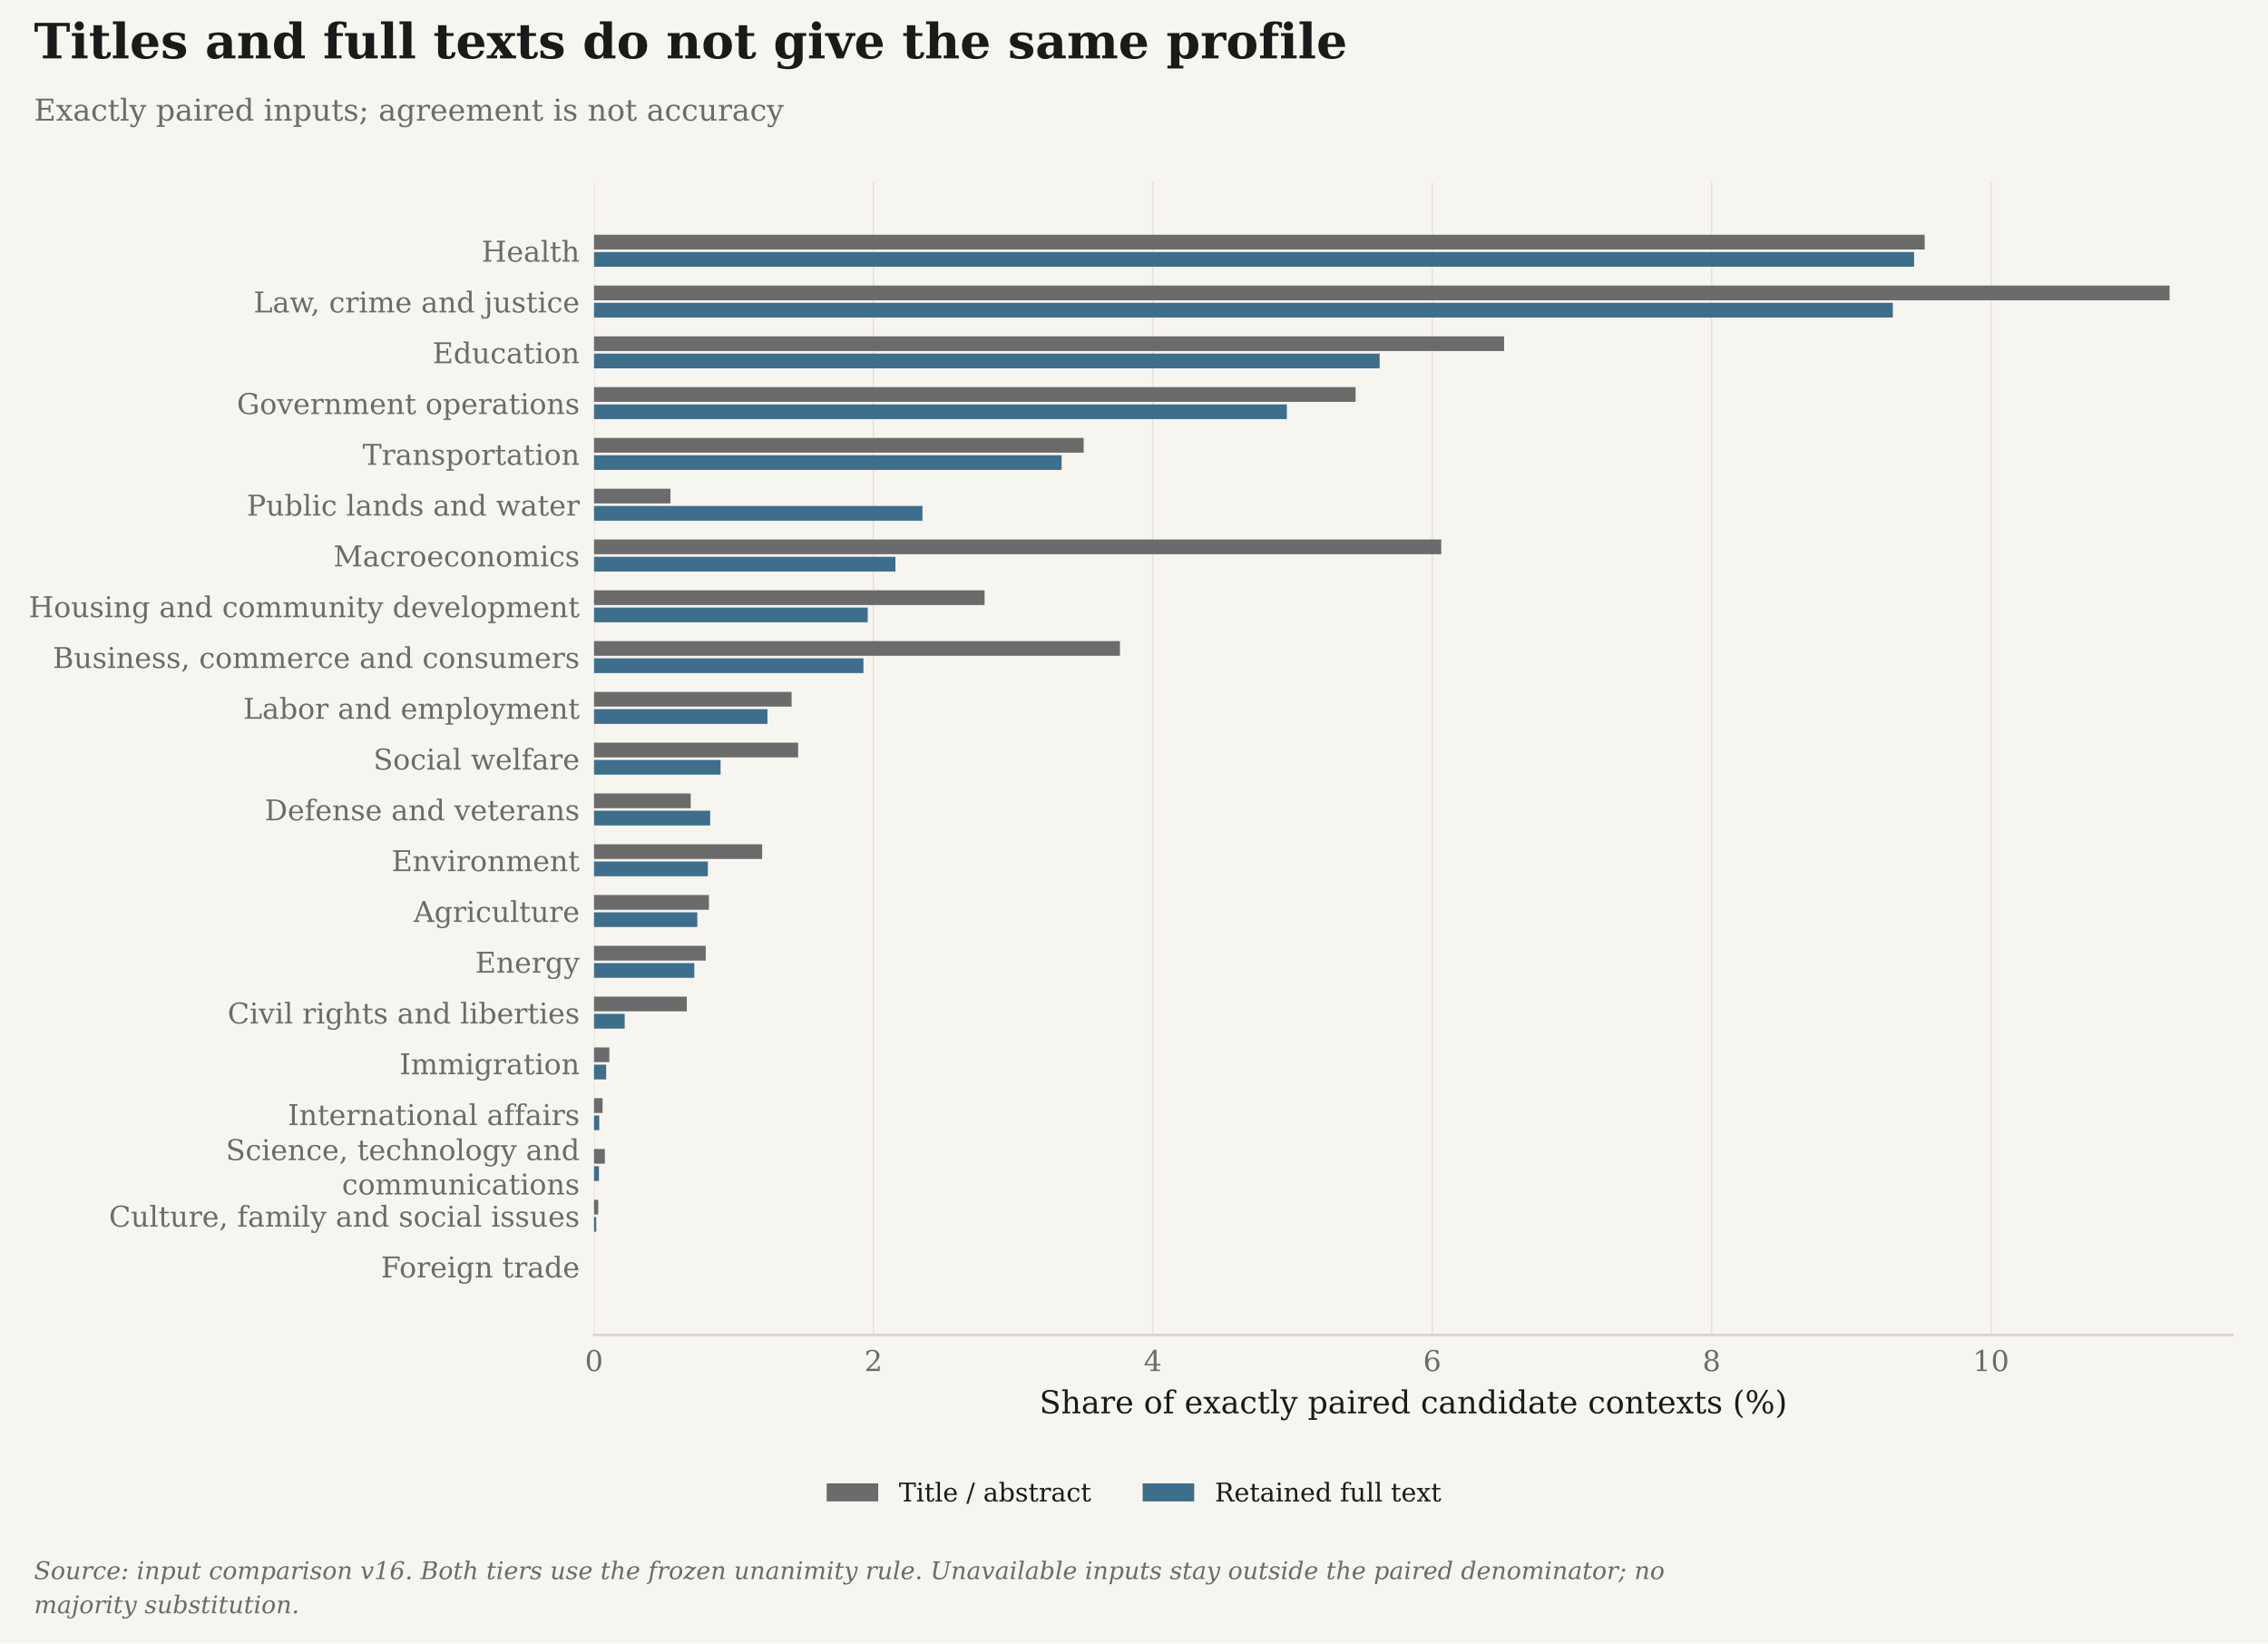
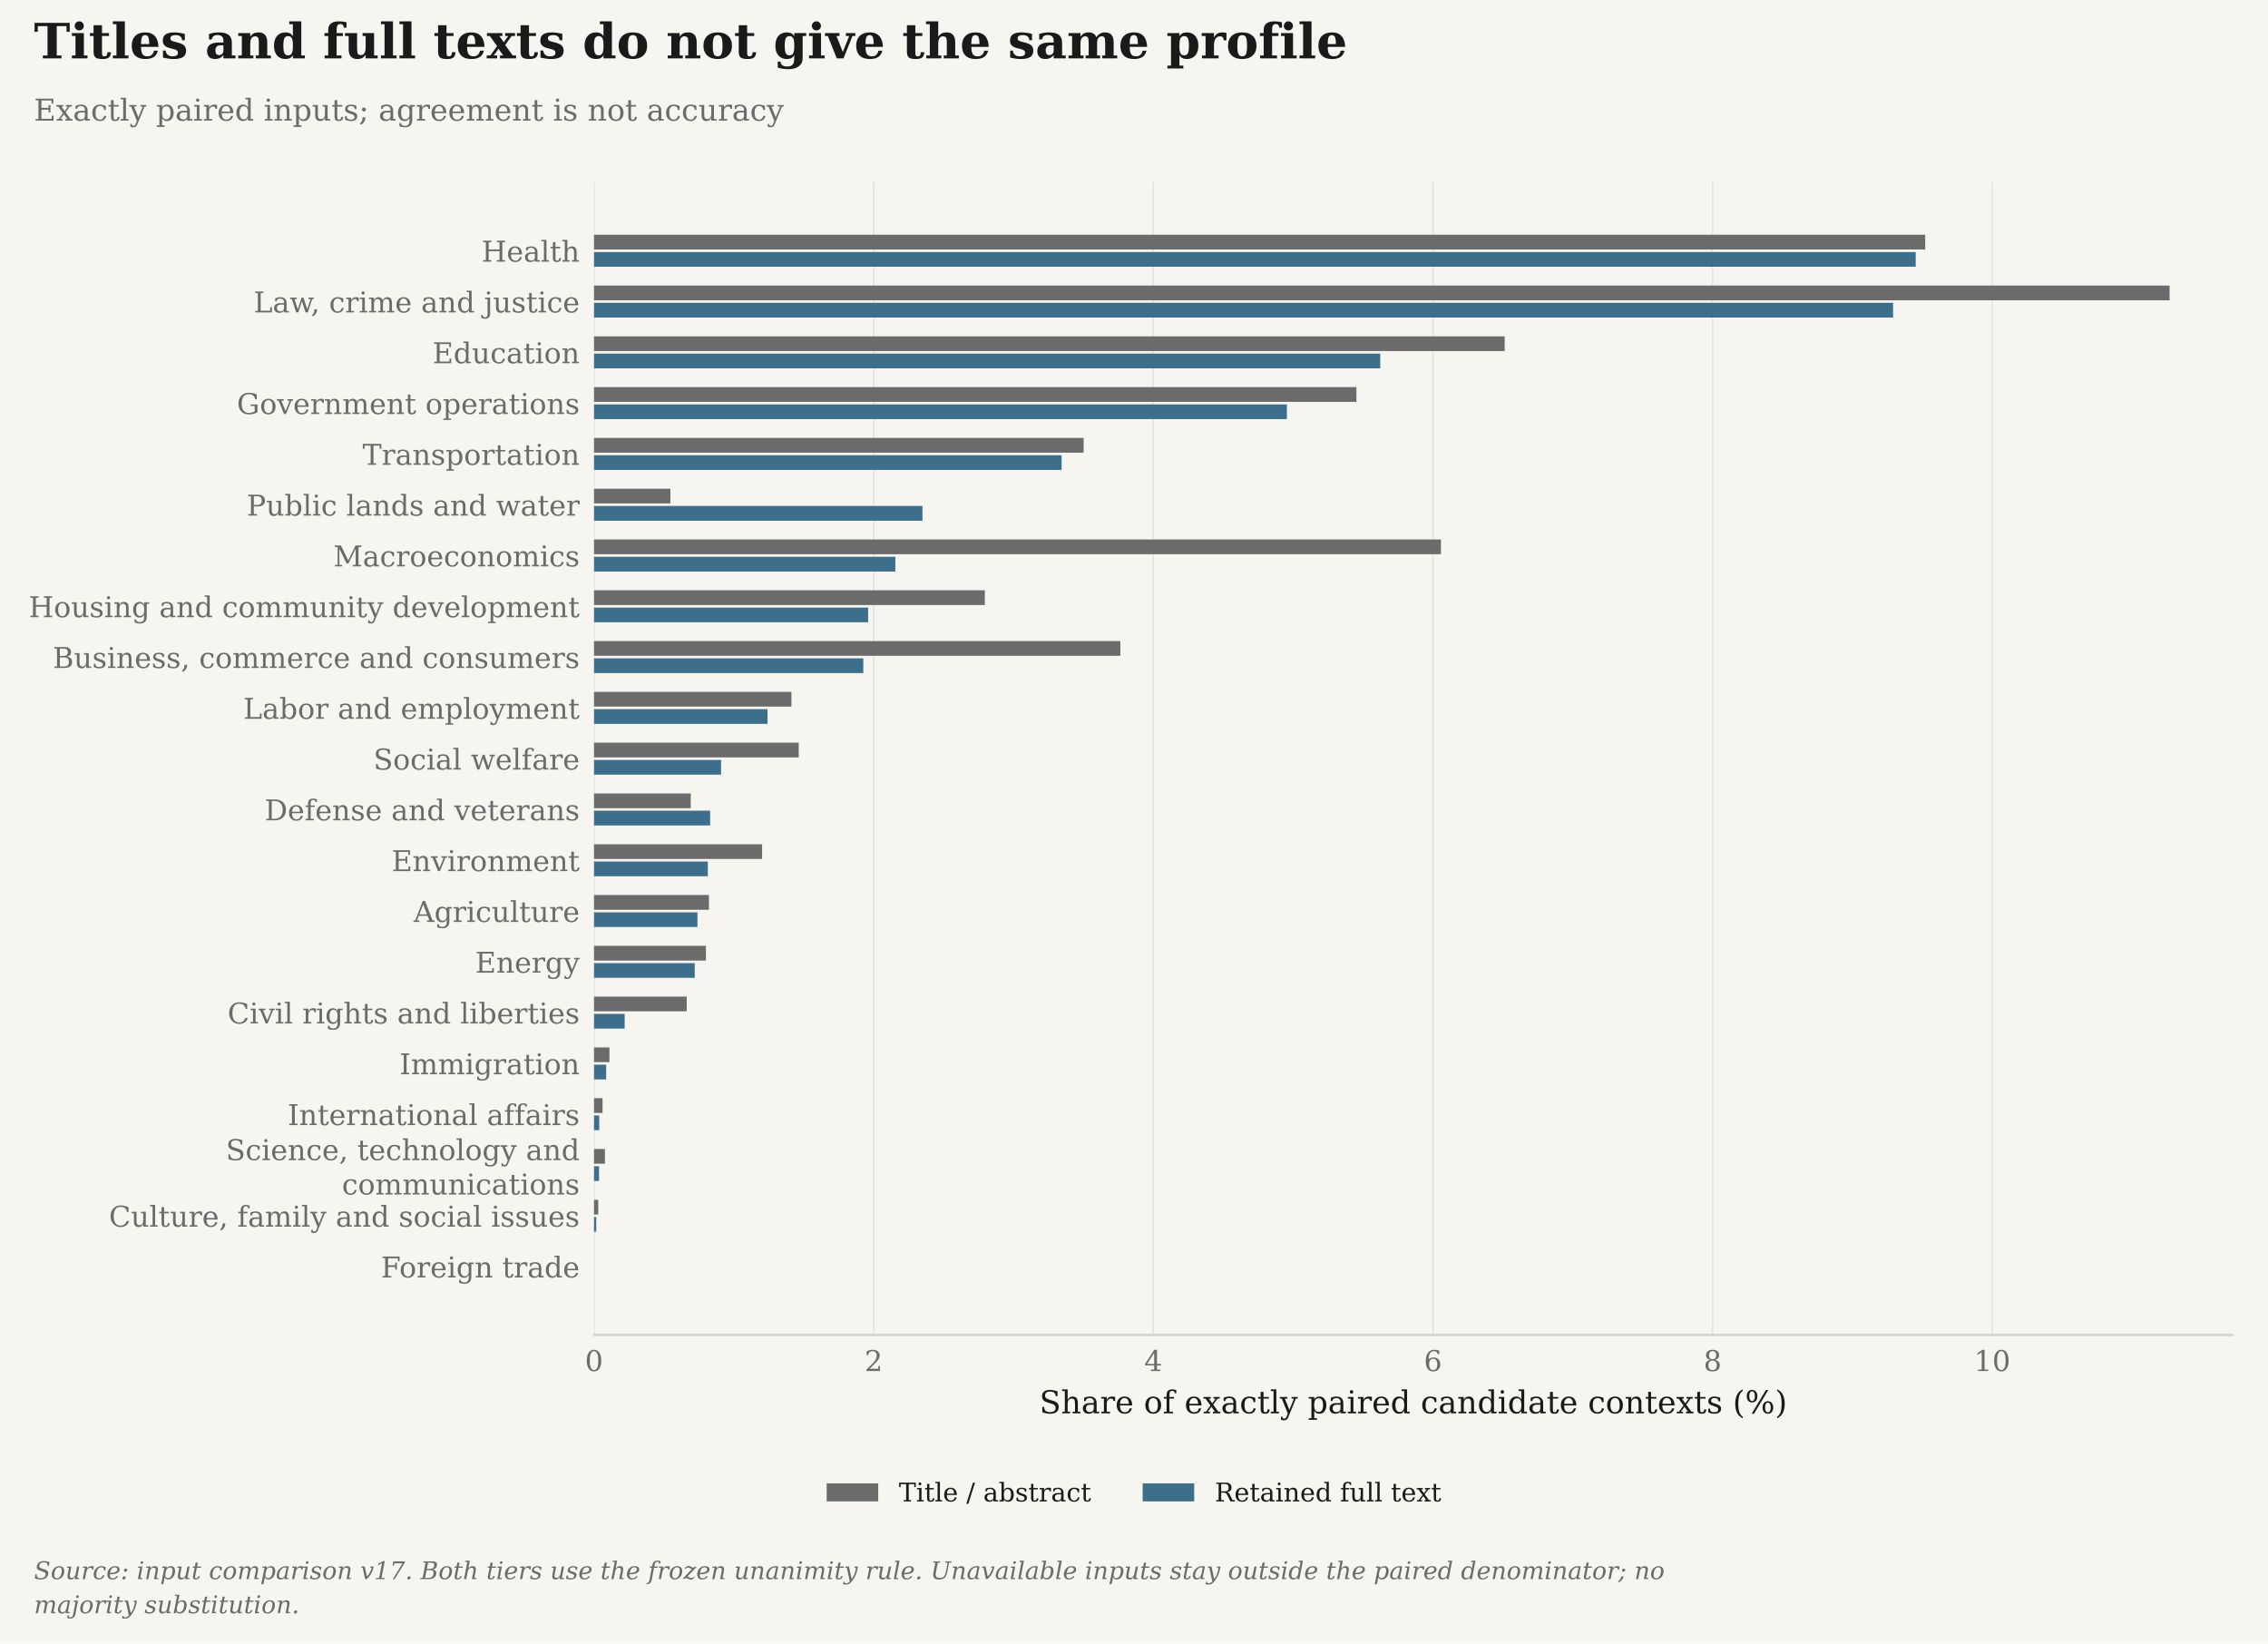
<svg xmlns="http://www.w3.org/2000/svg" width="792pt" height="573.84pt" viewBox="0 0 792 573.84" version="1.1">
  <defs>
    <style type="text/css">*{stroke-linejoin: round; stroke-linecap: butt}</style>
  </defs>
  <g id="figure_1">
    <g id="patch_1">
      <path d="M 0 573.84  L 792 573.84  L 792 0  L 0 0  z " style="fill: #f7f5f0" />
    </g>
    <g id="axes_1">
      <g id="patch_2">
        <path d="M 207.44 466.129  L 779.64 466.129  L 779.64 63.68  L 207.44 63.68  z " style="fill: #f7f5f0" />
      </g>
      <g id="matplotlib.axis_1">
        <g id="xtick_1">
          <g id="line2d_1">
            <path d="M 207.44 466.129  L 207.44 63.68  " clip-path="url(#p8d690644a4)" style="fill: none; stroke: #d6d3cc; stroke-opacity: 0.6; stroke-width: 0.5; stroke-linecap: square" />
          </g>
          <g id="line2d_2" />
          <g id="text_1">
            <text style="font-size: 10px; font-family: 'DejaVu Serif', 'Bitstream Vera Serif', 'Computer Modern Roman', 'New Century Schoolbook', 'Century Schoolbook L', 'Utopia', 'ITC Bookman', 'Bookman', 'Nimbus Roman No9 L', 'Times New Roman', 'Times', 'Palatino', 'Charter', serif; text-anchor: middle; fill: #6b6b6b" x="207.44" y="478.727" transform="rotate(-0 207.44 478.7269)">0</text>
          </g>
        </g>
        <g id="xtick_2">
          <g id="line2d_3">
-             <path d="M 305.005 466.129  L 305.005 63.68  " clip-path="url(#p8d690644a4)" style="fill: none; stroke: #d6d3cc; stroke-opacity: 0.6; stroke-width: 0.5; stroke-linecap: square" />
+             <path d="M 305.092 466.129  L 305.092 63.68  " clip-path="url(#p8d690644a4)" style="fill: none; stroke: #d6d3cc; stroke-opacity: 0.6; stroke-width: 0.5; stroke-linecap: square" />
          </g>
          <g id="line2d_4" />
          <g id="text_2">
-             <text style="font-size: 10px; font-family: 'DejaVu Serif', 'Bitstream Vera Serif', 'Computer Modern Roman', 'New Century Schoolbook', 'Century Schoolbook L', 'Utopia', 'ITC Bookman', 'Bookman', 'Nimbus Roman No9 L', 'Times New Roman', 'Times', 'Palatino', 'Charter', serif; text-anchor: middle; fill: #6b6b6b" x="305.005" y="478.727" transform="rotate(-0 305.0051 478.7269)">2</text>
+             <text style="font-size: 10px; font-family: 'DejaVu Serif', 'Bitstream Vera Serif', 'Computer Modern Roman', 'New Century Schoolbook', 'Century Schoolbook L', 'Utopia', 'ITC Bookman', 'Bookman', 'Nimbus Roman No9 L', 'Times New Roman', 'Times', 'Palatino', 'Charter', serif; text-anchor: middle; fill: #6b6b6b" x="305.092" y="478.727" transform="rotate(-0 305.0924 478.7269)">2</text>
          </g>
        </g>
        <g id="xtick_3">
          <g id="line2d_5">
-             <path d="M 402.57 466.129  L 402.57 63.68  " clip-path="url(#p8d690644a4)" style="fill: none; stroke: #d6d3cc; stroke-opacity: 0.6; stroke-width: 0.5; stroke-linecap: square" />
+             <path d="M 402.745 466.129  L 402.745 63.68  " clip-path="url(#p8d690644a4)" style="fill: none; stroke: #d6d3cc; stroke-opacity: 0.6; stroke-width: 0.5; stroke-linecap: square" />
          </g>
          <g id="line2d_6" />
          <g id="text_3">
-             <text style="font-size: 10px; font-family: 'DejaVu Serif', 'Bitstream Vera Serif', 'Computer Modern Roman', 'New Century Schoolbook', 'Century Schoolbook L', 'Utopia', 'ITC Bookman', 'Bookman', 'Nimbus Roman No9 L', 'Times New Roman', 'Times', 'Palatino', 'Charter', serif; text-anchor: middle; fill: #6b6b6b" x="402.57" y="478.727" transform="rotate(-0 402.5702 478.7269)">4</text>
+             <text style="font-size: 10px; font-family: 'DejaVu Serif', 'Bitstream Vera Serif', 'Computer Modern Roman', 'New Century Schoolbook', 'Century Schoolbook L', 'Utopia', 'ITC Bookman', 'Bookman', 'Nimbus Roman No9 L', 'Times New Roman', 'Times', 'Palatino', 'Charter', serif; text-anchor: middle; fill: #6b6b6b" x="402.745" y="478.727" transform="rotate(-0 402.7448 478.7269)">4</text>
          </g>
        </g>
        <g id="xtick_4">
          <g id="line2d_7">
-             <path d="M 500.135 466.129  L 500.135 63.68  " clip-path="url(#p8d690644a4)" style="fill: none; stroke: #d6d3cc; stroke-opacity: 0.6; stroke-width: 0.5; stroke-linecap: square" />
+             <path d="M 500.397 466.129  L 500.397 63.68  " clip-path="url(#p8d690644a4)" style="fill: none; stroke: #d6d3cc; stroke-opacity: 0.6; stroke-width: 0.5; stroke-linecap: square" />
          </g>
          <g id="line2d_8" />
          <g id="text_4">
-             <text style="font-size: 10px; font-family: 'DejaVu Serif', 'Bitstream Vera Serif', 'Computer Modern Roman', 'New Century Schoolbook', 'Century Schoolbook L', 'Utopia', 'ITC Bookman', 'Bookman', 'Nimbus Roman No9 L', 'Times New Roman', 'Times', 'Palatino', 'Charter', serif; text-anchor: middle; fill: #6b6b6b" x="500.135" y="478.727" transform="rotate(-0 500.1353 478.7269)">6</text>
+             <text style="font-size: 10px; font-family: 'DejaVu Serif', 'Bitstream Vera Serif', 'Computer Modern Roman', 'New Century Schoolbook', 'Century Schoolbook L', 'Utopia', 'ITC Bookman', 'Bookman', 'Nimbus Roman No9 L', 'Times New Roman', 'Times', 'Palatino', 'Charter', serif; text-anchor: middle; fill: #6b6b6b" x="500.397" y="478.727" transform="rotate(-0 500.3972 478.7269)">6</text>
          </g>
        </g>
        <g id="xtick_5">
          <g id="line2d_9">
-             <path d="M 597.7 466.129  L 597.7 63.68  " clip-path="url(#p8d690644a4)" style="fill: none; stroke: #d6d3cc; stroke-opacity: 0.6; stroke-width: 0.5; stroke-linecap: square" />
+             <path d="M 598.05 466.129  L 598.05 63.68  " clip-path="url(#p8d690644a4)" style="fill: none; stroke: #d6d3cc; stroke-opacity: 0.6; stroke-width: 0.5; stroke-linecap: square" />
          </g>
          <g id="line2d_10" />
          <g id="text_5">
-             <text style="font-size: 10px; font-family: 'DejaVu Serif', 'Bitstream Vera Serif', 'Computer Modern Roman', 'New Century Schoolbook', 'Century Schoolbook L', 'Utopia', 'ITC Bookman', 'Bookman', 'Nimbus Roman No9 L', 'Times New Roman', 'Times', 'Palatino', 'Charter', serif; text-anchor: middle; fill: #6b6b6b" x="597.7" y="478.727" transform="rotate(-0 597.7004 478.7269)">8</text>
+             <text style="font-size: 10px; font-family: 'DejaVu Serif', 'Bitstream Vera Serif', 'Computer Modern Roman', 'New Century Schoolbook', 'Century Schoolbook L', 'Utopia', 'ITC Bookman', 'Bookman', 'Nimbus Roman No9 L', 'Times New Roman', 'Times', 'Palatino', 'Charter', serif; text-anchor: middle; fill: #6b6b6b" x="598.05" y="478.727" transform="rotate(-0 598.0496 478.7269)">8</text>
          </g>
        </g>
        <g id="xtick_6">
          <g id="line2d_11">
-             <path d="M 695.266 466.129  L 695.266 63.68  " clip-path="url(#p8d690644a4)" style="fill: none; stroke: #d6d3cc; stroke-opacity: 0.6; stroke-width: 0.5; stroke-linecap: square" />
+             <path d="M 695.702 466.129  L 695.702 63.68  " clip-path="url(#p8d690644a4)" style="fill: none; stroke: #d6d3cc; stroke-opacity: 0.6; stroke-width: 0.5; stroke-linecap: square" />
          </g>
          <g id="line2d_12" />
          <g id="text_6">
-             <text style="font-size: 10px; font-family: 'DejaVu Serif', 'Bitstream Vera Serif', 'Computer Modern Roman', 'New Century Schoolbook', 'Century Schoolbook L', 'Utopia', 'ITC Bookman', 'Bookman', 'Nimbus Roman No9 L', 'Times New Roman', 'Times', 'Palatino', 'Charter', serif; text-anchor: middle; fill: #6b6b6b" x="695.266" y="478.727" transform="rotate(-0 695.2655 478.7269)">10</text>
+             <text style="font-size: 10px; font-family: 'DejaVu Serif', 'Bitstream Vera Serif', 'Computer Modern Roman', 'New Century Schoolbook', 'Century Schoolbook L', 'Utopia', 'ITC Bookman', 'Bookman', 'Nimbus Roman No9 L', 'Times New Roman', 'Times', 'Palatino', 'Charter', serif; text-anchor: middle; fill: #6b6b6b" x="695.702" y="478.727" transform="rotate(-0 695.702 478.7269)">10</text>
          </g>
        </g>
        <g id="text_7">
          <text style="font-size: 11px; font-family: 'DejaVu Serif', 'Bitstream Vera Serif', 'Computer Modern Roman', 'New Century Schoolbook', 'Century Schoolbook L', 'Utopia', 'ITC Bookman', 'Bookman', 'Nimbus Roman No9 L', 'Times New Roman', 'Times', 'Palatino', 'Charter', serif; text-anchor: middle; fill: #1a1a1a" x="493.54" y="493.488" transform="rotate(-0 493.54 493.4875)">Share of exactly paired candidate contexts (%)</text>
        </g>
      </g>
      <g id="matplotlib.axis_2">
        <g id="ytick_1">
          <g id="line2d_13" />
          <g id="text_8">
            <text style="font-size: 10px; font-family: 'DejaVu Serif', 'Bitstream Vera Serif', 'Computer Modern Roman', 'New Century Schoolbook', 'Century Schoolbook L', 'Utopia', 'ITC Bookman', 'Bookman', 'Nimbus Roman No9 L', 'Times New Roman', 'Times', 'Palatino', 'Charter', serif; text-anchor: end; fill: #6b6b6b" x="202.44" y="91.359" transform="rotate(-0 202.44 91.35866)">Health</text>
          </g>
        </g>
        <g id="ytick_2">
          <g id="line2d_14" />
          <g id="text_9">
            <text style="font-size: 10px; font-family: 'DejaVu Serif', 'Bitstream Vera Serif', 'Computer Modern Roman', 'New Century Schoolbook', 'Century Schoolbook L', 'Utopia', 'ITC Bookman', 'Bookman', 'Nimbus Roman No9 L', 'Times New Roman', 'Times', 'Palatino', 'Charter', serif; text-anchor: end; fill: #6b6b6b" x="202.44" y="109.093" transform="rotate(-0 202.44 109.0932)">Law, crime and justice</text>
          </g>
        </g>
        <g id="ytick_3">
          <g id="line2d_15" />
          <g id="text_10">
            <text style="font-size: 10px; font-family: 'DejaVu Serif', 'Bitstream Vera Serif', 'Computer Modern Roman', 'New Century Schoolbook', 'Century Schoolbook L', 'Utopia', 'ITC Bookman', 'Bookman', 'Nimbus Roman No9 L', 'Times New Roman', 'Times', 'Palatino', 'Charter', serif; text-anchor: end; fill: #6b6b6b" x="202.44" y="126.828" transform="rotate(-0 202.44 126.8277)">Education</text>
          </g>
        </g>
        <g id="ytick_4">
          <g id="line2d_16" />
          <g id="text_11">
            <text style="font-size: 10px; font-family: 'DejaVu Serif', 'Bitstream Vera Serif', 'Computer Modern Roman', 'New Century Schoolbook', 'Century Schoolbook L', 'Utopia', 'ITC Bookman', 'Bookman', 'Nimbus Roman No9 L', 'Times New Roman', 'Times', 'Palatino', 'Charter', serif; text-anchor: end; fill: #6b6b6b" x="202.44" y="144.562" transform="rotate(-0 202.44 144.5618)">Government operations</text>
          </g>
        </g>
        <g id="ytick_5">
          <g id="line2d_17" />
          <g id="text_12">
            <text style="font-size: 10px; font-family: 'DejaVu Serif', 'Bitstream Vera Serif', 'Computer Modern Roman', 'New Century Schoolbook', 'Century Schoolbook L', 'Utopia', 'ITC Bookman', 'Bookman', 'Nimbus Roman No9 L', 'Times New Roman', 'Times', 'Palatino', 'Charter', serif; text-anchor: end; fill: #6b6b6b" x="202.44" y="162.296" transform="rotate(-0 202.44 162.2963)">Transportation</text>
          </g>
        </g>
        <g id="ytick_6">
          <g id="line2d_18" />
          <g id="text_13">
            <text style="font-size: 10px; font-family: 'DejaVu Serif', 'Bitstream Vera Serif', 'Computer Modern Roman', 'New Century Schoolbook', 'Century Schoolbook L', 'Utopia', 'ITC Bookman', 'Bookman', 'Nimbus Roman No9 L', 'Times New Roman', 'Times', 'Palatino', 'Charter', serif; text-anchor: end; fill: #6b6b6b" x="202.44" y="180.031" transform="rotate(-0 202.44 180.0312)">Public lands and water</text>
          </g>
        </g>
        <g id="ytick_7">
          <g id="line2d_19" />
          <g id="text_14">
            <text style="font-size: 10px; font-family: 'DejaVu Serif', 'Bitstream Vera Serif', 'Computer Modern Roman', 'New Century Schoolbook', 'Century Schoolbook L', 'Utopia', 'ITC Bookman', 'Bookman', 'Nimbus Roman No9 L', 'Times New Roman', 'Times', 'Palatino', 'Charter', serif; text-anchor: end; fill: #6b6b6b" x="202.44" y="197.765" transform="rotate(-0 202.44 197.7654)">Macroeconomics</text>
          </g>
        </g>
        <g id="ytick_8">
          <g id="line2d_20" />
          <g id="text_15">
            <text style="font-size: 10px; font-family: 'DejaVu Serif', 'Bitstream Vera Serif', 'Computer Modern Roman', 'New Century Schoolbook', 'Century Schoolbook L', 'Utopia', 'ITC Bookman', 'Bookman', 'Nimbus Roman No9 L', 'Times New Roman', 'Times', 'Palatino', 'Charter', serif; text-anchor: end; fill: #6b6b6b" x="202.44" y="215.5" transform="rotate(-0 202.44 215.5003)">Housing and community development</text>
          </g>
        </g>
        <g id="ytick_9">
          <g id="line2d_21" />
          <g id="text_16">
            <text style="font-size: 10px; font-family: 'DejaVu Serif', 'Bitstream Vera Serif', 'Computer Modern Roman', 'New Century Schoolbook', 'Century Schoolbook L', 'Utopia', 'ITC Bookman', 'Bookman', 'Nimbus Roman No9 L', 'Times New Roman', 'Times', 'Palatino', 'Charter', serif; text-anchor: end; fill: #6b6b6b" x="202.44" y="233.235" transform="rotate(-0 202.44 233.2348)">Business, commerce and consumers</text>
          </g>
        </g>
        <g id="ytick_10">
          <g id="line2d_22" />
          <g id="text_17">
            <text style="font-size: 10px; font-family: 'DejaVu Serif', 'Bitstream Vera Serif', 'Computer Modern Roman', 'New Century Schoolbook', 'Century Schoolbook L', 'Utopia', 'ITC Bookman', 'Bookman', 'Nimbus Roman No9 L', 'Times New Roman', 'Times', 'Palatino', 'Charter', serif; text-anchor: end; fill: #6b6b6b" x="202.44" y="250.969" transform="rotate(-0 202.44 250.9693)">Labor and employment</text>
          </g>
        </g>
        <g id="ytick_11">
          <g id="line2d_23" />
          <g id="text_18">
            <text style="font-size: 10px; font-family: 'DejaVu Serif', 'Bitstream Vera Serif', 'Computer Modern Roman', 'New Century Schoolbook', 'Century Schoolbook L', 'Utopia', 'ITC Bookman', 'Bookman', 'Nimbus Roman No9 L', 'Times New Roman', 'Times', 'Palatino', 'Charter', serif; text-anchor: end; fill: #6b6b6b" x="202.44" y="268.704" transform="rotate(-0 202.44 268.7038)">Social welfare</text>
          </g>
        </g>
        <g id="ytick_12">
          <g id="line2d_24" />
          <g id="text_19">
            <text style="font-size: 10px; font-family: 'DejaVu Serif', 'Bitstream Vera Serif', 'Computer Modern Roman', 'New Century Schoolbook', 'Century Schoolbook L', 'Utopia', 'ITC Bookman', 'Bookman', 'Nimbus Roman No9 L', 'Times New Roman', 'Times', 'Palatino', 'Charter', serif; text-anchor: end; fill: #6b6b6b" x="202.44" y="286.438" transform="rotate(-0 202.44 286.4383)">Defense and veterans</text>
          </g>
        </g>
        <g id="ytick_13">
          <g id="line2d_25" />
          <g id="text_20">
            <text style="font-size: 10px; font-family: 'DejaVu Serif', 'Bitstream Vera Serif', 'Computer Modern Roman', 'New Century Schoolbook', 'Century Schoolbook L', 'Utopia', 'ITC Bookman', 'Bookman', 'Nimbus Roman No9 L', 'Times New Roman', 'Times', 'Palatino', 'Charter', serif; text-anchor: end; fill: #6b6b6b" x="202.44" y="304.172" transform="rotate(-0 202.44 304.1724)">Environment</text>
          </g>
        </g>
        <g id="ytick_14">
          <g id="line2d_26" />
          <g id="text_21">
            <text style="font-size: 10px; font-family: 'DejaVu Serif', 'Bitstream Vera Serif', 'Computer Modern Roman', 'New Century Schoolbook', 'Century Schoolbook L', 'Utopia', 'ITC Bookman', 'Bookman', 'Nimbus Roman No9 L', 'Times New Roman', 'Times', 'Palatino', 'Charter', serif; text-anchor: end; fill: #6b6b6b" x="202.44" y="321.907" transform="rotate(-0 202.44 321.9073)">Agriculture</text>
          </g>
        </g>
        <g id="ytick_15">
          <g id="line2d_27" />
          <g id="text_22">
            <text style="font-size: 10px; font-family: 'DejaVu Serif', 'Bitstream Vera Serif', 'Computer Modern Roman', 'New Century Schoolbook', 'Century Schoolbook L', 'Utopia', 'ITC Bookman', 'Bookman', 'Nimbus Roman No9 L', 'Times New Roman', 'Times', 'Palatino', 'Charter', serif; text-anchor: end; fill: #6b6b6b" x="202.44" y="339.641" transform="rotate(-0 202.44 339.6415)">Energy</text>
          </g>
        </g>
        <g id="ytick_16">
          <g id="line2d_28" />
          <g id="text_23">
            <text style="font-size: 10px; font-family: 'DejaVu Serif', 'Bitstream Vera Serif', 'Computer Modern Roman', 'New Century Schoolbook', 'Century Schoolbook L', 'Utopia', 'ITC Bookman', 'Bookman', 'Nimbus Roman No9 L', 'Times New Roman', 'Times', 'Palatino', 'Charter', serif; text-anchor: end; fill: #6b6b6b" x="202.44" y="357.376" transform="rotate(-0 202.44 357.3764)">Civil rights and liberties</text>
          </g>
        </g>
        <g id="ytick_17">
          <g id="line2d_29" />
          <g id="text_24">
            <text style="font-size: 10px; font-family: 'DejaVu Serif', 'Bitstream Vera Serif', 'Computer Modern Roman', 'New Century Schoolbook', 'Century Schoolbook L', 'Utopia', 'ITC Bookman', 'Bookman', 'Nimbus Roman No9 L', 'Times New Roman', 'Times', 'Palatino', 'Charter', serif; text-anchor: end; fill: #6b6b6b" x="202.44" y="375.11" transform="rotate(-0 202.44 375.1105)">Immigration</text>
          </g>
        </g>
        <g id="ytick_18">
          <g id="line2d_30" />
          <g id="text_25">
            <text style="font-size: 10px; font-family: 'DejaVu Serif', 'Bitstream Vera Serif', 'Computer Modern Roman', 'New Century Schoolbook', 'Century Schoolbook L', 'Utopia', 'ITC Bookman', 'Bookman', 'Nimbus Roman No9 L', 'Times New Roman', 'Times', 'Palatino', 'Charter', serif; text-anchor: end; fill: #6b6b6b" x="202.44" y="392.845" transform="rotate(-0 202.44 392.8454)">International affairs</text>
          </g>
        </g>
        <g id="ytick_19">
          <g id="line2d_31" />
          <g id="text_26">
            <text style="font-size: 10px; font-family: 'DejaVu Serif', 'Bitstream Vera Serif', 'Computer Modern Roman', 'New Century Schoolbook', 'Century Schoolbook L', 'Utopia', 'ITC Bookman', 'Bookman', 'Nimbus Roman No9 L', 'Times New Roman', 'Times', 'Palatino', 'Charter', serif; fill: #6b6b6b" transform="translate(78.865 405.0794)">Science, technology and</text>
            <text style="font-size: 10px; font-family: 'DejaVu Serif', 'Bitstream Vera Serif', 'Computer Modern Roman', 'New Century Schoolbook', 'Century Schoolbook L', 'Utopia', 'ITC Bookman', 'Bookman', 'Nimbus Roman No9 L', 'Times New Roman', 'Times', 'Palatino', 'Charter', serif; fill: #6b6b6b" transform="translate(119.4025 417.0814)">communications</text>
          </g>
        </g>
        <g id="ytick_20">
          <g id="line2d_32" />
          <g id="text_27">
            <text style="font-size: 10px; font-family: 'DejaVu Serif', 'Bitstream Vera Serif', 'Computer Modern Roman', 'New Century Schoolbook', 'Century Schoolbook L', 'Utopia', 'ITC Bookman', 'Bookman', 'Nimbus Roman No9 L', 'Times New Roman', 'Times', 'Palatino', 'Charter', serif; text-anchor: end; fill: #6b6b6b" x="202.44" y="428.314" transform="rotate(-0 202.44 428.3144)">Culture, family and social issues</text>
          </g>
        </g>
        <g id="ytick_21">
          <g id="line2d_33" />
          <g id="text_28">
            <text style="font-size: 10px; font-family: 'DejaVu Serif', 'Bitstream Vera Serif', 'Computer Modern Roman', 'New Century Schoolbook', 'Century Schoolbook L', 'Utopia', 'ITC Bookman', 'Bookman', 'Nimbus Roman No9 L', 'Times New Roman', 'Times', 'Palatino', 'Charter', serif; text-anchor: end; fill: #6b6b6b" x="202.44" y="446.049" transform="rotate(-0 202.44 446.0489)">Foreign trade</text>
          </g>
        </g>
      </g>
      <g id="patch_3">
-         <path d="M 207.44 81.973  L 672.121 81.973  L 672.121 87.116  L 207.44 87.116  z " clip-path="url(#p8d690644a4)" style="fill: #6b6b6b" />
+         <path d="M 207.44 81.973  L 672.302 81.973  L 672.302 87.116  L 207.44 87.116  z " clip-path="url(#p8d690644a4)" style="fill: #6b6b6b" />
      </g>
      <g id="patch_4">
        <path d="M 207.44 99.708  L 757.632 99.708  L 757.632 104.851  L 207.44 104.851  z " clip-path="url(#p8d690644a4)" style="fill: #6b6b6b" />
      </g>
      <g id="patch_5">
-         <path d="M 207.44 117.442  L 525.239 117.442  L 525.239 122.585  L 207.44 122.585  z " clip-path="url(#p8d690644a4)" style="fill: #6b6b6b" />
+         <path d="M 207.44 117.442  L 525.446 117.442  L 525.446 122.585  L 207.44 122.585  z " clip-path="url(#p8d690644a4)" style="fill: #6b6b6b" />
      </g>
      <g id="patch_6">
-         <path d="M 207.44 135.177  L 473.387 135.177  L 473.387 140.32  L 207.44 140.32  z " clip-path="url(#p8d690644a4)" style="fill: #6b6b6b" />
+         <path d="M 207.44 135.177  L 473.674 135.177  L 473.674 140.32  L 207.44 140.32  z " clip-path="url(#p8d690644a4)" style="fill: #6b6b6b" />
      </g>
      <g id="patch_7">
-         <path d="M 207.44 152.911  L 378.428 152.911  L 378.428 158.054  L 207.44 158.054  z " clip-path="url(#p8d690644a4)" style="fill: #6b6b6b" />
+         <path d="M 207.44 152.911  L 378.416 152.911  L 378.416 158.054  L 207.44 158.054  z " clip-path="url(#p8d690644a4)" style="fill: #6b6b6b" />
      </g>
      <g id="patch_8">
-         <path d="M 207.44 170.646  L 234.136 170.646  L 234.136 175.789  L 207.44 175.789  z " clip-path="url(#p8d690644a4)" style="fill: #6b6b6b" />
+         <path d="M 207.44 170.646  L 234.112 170.646  L 234.112 175.789  L 207.44 175.789  z " clip-path="url(#p8d690644a4)" style="fill: #6b6b6b" />
      </g>
      <g id="patch_9">
-         <path d="M 207.44 188.38  L 503.302 188.38  L 503.302 193.523  L 207.44 193.523  z " clip-path="url(#p8d690644a4)" style="fill: #6b6b6b" />
+         <path d="M 207.44 188.38  L 503.178 188.38  L 503.178 193.523  L 207.44 193.523  z " clip-path="url(#p8d690644a4)" style="fill: #6b6b6b" />
      </g>
      <g id="patch_10">
-         <path d="M 207.44 206.115  L 343.825 206.115  L 343.825 211.258  L 207.44 211.258  z " clip-path="url(#p8d690644a4)" style="fill: #6b6b6b" />
+         <path d="M 207.44 206.115  L 343.913 206.115  L 343.913 211.258  L 207.44 211.258  z " clip-path="url(#p8d690644a4)" style="fill: #6b6b6b" />
      </g>
      <g id="patch_11">
-         <path d="M 207.44 223.849  L 391.094 223.849  L 391.094 228.992  L 207.44 228.992  z " clip-path="url(#p8d690644a4)" style="fill: #6b6b6b" />
+         <path d="M 207.44 223.849  L 391.245 223.849  L 391.245 228.992  L 207.44 228.992  z " clip-path="url(#p8d690644a4)" style="fill: #6b6b6b" />
      </g>
      <g id="patch_12">
-         <path d="M 207.44 241.584  L 276.437 241.584  L 276.437 246.727  L 207.44 246.727  z " clip-path="url(#p8d690644a4)" style="fill: #6b6b6b" />
+         <path d="M 207.44 241.584  L 276.376 241.584  L 276.376 246.727  L 207.44 246.727  z " clip-path="url(#p8d690644a4)" style="fill: #6b6b6b" />
      </g>
      <g id="patch_13">
-         <path d="M 207.44 259.318  L 278.711 259.318  L 278.711 264.461  L 207.44 264.461  z " clip-path="url(#p8d690644a4)" style="fill: #6b6b6b" />
+         <path d="M 207.44 259.318  L 278.928 259.318  L 278.928 264.461  L 207.44 264.461  z " clip-path="url(#p8d690644a4)" style="fill: #6b6b6b" />
      </g>
      <g id="patch_14">
-         <path d="M 207.44 277.053  L 241.204 277.053  L 241.204 282.196  L 207.44 282.196  z " clip-path="url(#p8d690644a4)" style="fill: #6b6b6b" />
+         <path d="M 207.44 277.053  L 241.209 277.053  L 241.209 282.196  L 207.44 282.196  z " clip-path="url(#p8d690644a4)" style="fill: #6b6b6b" />
      </g>
      <g id="patch_15">
-         <path d="M 207.44 294.787  L 266.151 294.787  L 266.151 299.93  L 207.44 299.93  z " clip-path="url(#p8d690644a4)" style="fill: #6b6b6b" />
+         <path d="M 207.44 294.787  L 266.133 294.787  L 266.133 299.93  L 207.44 299.93  z " clip-path="url(#p8d690644a4)" style="fill: #6b6b6b" />
      </g>
      <g id="patch_16">
-         <path d="M 207.44 312.522  L 247.572 312.522  L 247.572 317.665  L 207.44 317.665  z " clip-path="url(#p8d690644a4)" style="fill: #6b6b6b" />
+         <path d="M 207.44 312.522  L 247.571 312.522  L 247.571 317.665  L 207.44 317.665  z " clip-path="url(#p8d690644a4)" style="fill: #6b6b6b" />
      </g>
      <g id="patch_17">
-         <path d="M 207.44 330.256  L 246.452 330.256  L 246.452 335.399  L 207.44 335.399  z " clip-path="url(#p8d690644a4)" style="fill: #6b6b6b" />
+         <path d="M 207.44 330.256  L 246.522 330.256  L 246.522 335.399  L 207.44 335.399  z " clip-path="url(#p8d690644a4)" style="fill: #6b6b6b" />
      </g>
      <g id="patch_18">
-         <path d="M 207.44 347.991  L 239.839 347.991  L 239.839 353.134  L 207.44 353.134  z " clip-path="url(#p8d690644a4)" style="fill: #6b6b6b" />
+         <path d="M 207.44 347.991  L 239.81 347.991  L 239.81 353.134  L 207.44 353.134  z " clip-path="url(#p8d690644a4)" style="fill: #6b6b6b" />
      </g>
      <g id="patch_19">
-         <path d="M 207.44 365.725  L 212.793 365.725  L 212.793 370.868  L 207.44 370.868  z " clip-path="url(#p8d690644a4)" style="fill: #6b6b6b" />
+         <path d="M 207.44 365.725  L 212.823 365.725  L 212.823 370.868  L 207.44 370.868  z " clip-path="url(#p8d690644a4)" style="fill: #6b6b6b" />
      </g>
      <g id="patch_20">
-         <path d="M 207.44 383.46  L 210.414 383.46  L 210.414 388.603  L 207.44 388.603  z " clip-path="url(#p8d690644a4)" style="fill: #6b6b6b" />
+         <path d="M 207.44 383.46  L 210.411 383.46  L 210.411 388.603  L 207.44 388.603  z " clip-path="url(#p8d690644a4)" style="fill: #6b6b6b" />
      </g>
      <g id="patch_21">
-         <path d="M 207.44 401.194  L 211.219 401.194  L 211.219 406.337  L 207.44 406.337  z " clip-path="url(#p8d690644a4)" style="fill: #6b6b6b" />
+         <path d="M 207.44 401.194  L 211.25 401.194  L 211.25 406.337  L 207.44 406.337  z " clip-path="url(#p8d690644a4)" style="fill: #6b6b6b" />
      </g>
      <g id="patch_22">
-         <path d="M 207.44 418.929  L 208.91 418.929  L 208.91 424.072  L 207.44 424.072  z " clip-path="url(#p8d690644a4)" style="fill: #6b6b6b" />
+         <path d="M 207.44 418.929  L 208.908 418.929  L 208.908 424.072  L 207.44 424.072  z " clip-path="url(#p8d690644a4)" style="fill: #6b6b6b" />
      </g>
      <g id="patch_23">
        <path d="M 207.44 436.663  L 207.44 436.663  L 207.44 441.806  L 207.44 441.806  z " clip-path="url(#p8d690644a4)" style="fill: #6b6b6b" />
      </g>
      <g id="patch_24">
-         <path d="M 207.44 88.003  L 668.412 88.003  L 668.412 93.146  L 207.44 93.146  z " clip-path="url(#p8d690644a4)" style="fill: #3d6f8c" />
+         <path d="M 207.44 88.003  L 668.981 88.003  L 668.981 93.146  L 207.44 93.146  z " clip-path="url(#p8d690644a4)" style="fill: #3d6f8c" />
      </g>
      <g id="patch_25">
-         <path d="M 207.44 105.737  L 660.994 105.737  L 660.994 110.88  L 207.44 110.88  z " clip-path="url(#p8d690644a4)" style="fill: #3d6f8c" />
+         <path d="M 207.44 105.737  L 661.08 105.737  L 661.08 110.88  L 207.44 110.88  z " clip-path="url(#p8d690644a4)" style="fill: #3d6f8c" />
      </g>
      <g id="patch_26">
-         <path d="M 207.44 123.472  L 481.784 123.472  L 481.784 128.615  L 207.44 128.615  z " clip-path="url(#p8d690644a4)" style="fill: #3d6f8c" />
+         <path d="M 207.44 123.472  L 481.994 123.472  L 481.994 128.615  L 207.44 128.615  z " clip-path="url(#p8d690644a4)" style="fill: #3d6f8c" />
      </g>
      <g id="patch_27">
-         <path d="M 207.44 141.206  L 449.385 141.206  L 449.385 146.349  L 207.44 146.349  z " clip-path="url(#p8d690644a4)" style="fill: #3d6f8c" />
+         <path d="M 207.44 141.206  L 449.379 141.206  L 449.379 146.349  L 207.44 146.349  z " clip-path="url(#p8d690644a4)" style="fill: #3d6f8c" />
      </g>
      <g id="patch_28">
-         <path d="M 207.44 158.941  L 370.731 158.941  L 370.731 164.084  L 207.44 164.084  z " clip-path="url(#p8d690644a4)" style="fill: #3d6f8c" />
+         <path d="M 207.44 158.941  L 370.725 158.941  L 370.725 164.084  L 207.44 164.084  z " clip-path="url(#p8d690644a4)" style="fill: #3d6f8c" />
      </g>
      <g id="patch_29">
-         <path d="M 207.44 176.675  L 322.132 176.675  L 322.132 181.818  L 207.44 181.818  z " clip-path="url(#p8d690644a4)" style="fill: #3d6f8c" />
+         <path d="M 207.44 176.675  L 322.135 176.675  L 322.135 181.818  L 207.44 181.818  z " clip-path="url(#p8d690644a4)" style="fill: #3d6f8c" />
      </g>
      <g id="patch_30">
-         <path d="M 207.44 194.41  L 312.685 194.41  L 312.685 199.553  L 207.44 199.553  z " clip-path="url(#p8d690644a4)" style="fill: #3d6f8c" />
+         <path d="M 207.44 194.41  L 312.661 194.41  L 312.661 199.553  L 207.44 199.553  z " clip-path="url(#p8d690644a4)" style="fill: #3d6f8c" />
      </g>
      <g id="patch_31">
-         <path d="M 207.44 212.144  L 303.028 212.144  L 303.028 217.287  L 207.44 217.287  z " clip-path="url(#p8d690644a4)" style="fill: #3d6f8c" />
+         <path d="M 207.44 212.144  L 303.153 212.144  L 303.153 217.287  L 207.44 217.287  z " clip-path="url(#p8d690644a4)" style="fill: #3d6f8c" />
      </g>
      <g id="patch_32">
-         <path d="M 207.44 229.879  L 301.524 229.879  L 301.524 235.022  L 207.44 235.022  z " clip-path="url(#p8d690644a4)" style="fill: #3d6f8c" />
+         <path d="M 207.44 229.879  L 301.475 229.879  L 301.475 235.022  L 207.44 235.022  z " clip-path="url(#p8d690644a4)" style="fill: #3d6f8c" />
      </g>
      <g id="patch_33">
-         <path d="M 207.44 247.613  L 268.005 247.613  L 268.005 252.756  L 207.44 252.756  z " clip-path="url(#p8d690644a4)" style="fill: #3d6f8c" />
+         <path d="M 207.44 247.613  L 268.021 247.613  L 268.021 252.756  L 207.44 252.756  z " clip-path="url(#p8d690644a4)" style="fill: #3d6f8c" />
      </g>
      <g id="patch_34">
-         <path d="M 207.44 265.348  L 251.63 265.348  L 251.63 270.491  L 207.44 270.491  z " clip-path="url(#p8d690644a4)" style="fill: #3d6f8c" />
+         <path d="M 207.44 265.348  L 251.801 265.348  L 251.801 270.491  L 207.44 270.491  z " clip-path="url(#p8d690644a4)" style="fill: #3d6f8c" />
      </g>
      <g id="patch_35">
-         <path d="M 207.44 283.082  L 247.992 283.082  L 247.992 288.225  L 207.44 288.225  z " clip-path="url(#p8d690644a4)" style="fill: #3d6f8c" />
+         <path d="M 207.44 283.082  L 247.99 283.082  L 247.99 288.225  L 207.44 288.225  z " clip-path="url(#p8d690644a4)" style="fill: #3d6f8c" />
      </g>
      <g id="patch_36">
-         <path d="M 207.44 300.817  L 247.187 300.817  L 247.187 305.96  L 207.44 305.96  z " clip-path="url(#p8d690644a4)" style="fill: #3d6f8c" />
+         <path d="M 207.44 300.817  L 247.186 300.817  L 247.186 305.96  L 207.44 305.96  z " clip-path="url(#p8d690644a4)" style="fill: #3d6f8c" />
      </g>
      <g id="patch_37">
-         <path d="M 207.44 318.551  L 243.513 318.551  L 243.513 323.694  L 207.44 323.694  z " clip-path="url(#p8d690644a4)" style="fill: #3d6f8c" />
+         <path d="M 207.44 318.551  L 243.551 318.551  L 243.551 323.694  L 207.44 323.694  z " clip-path="url(#p8d690644a4)" style="fill: #3d6f8c" />
      </g>
      <g id="patch_38">
-         <path d="M 207.44 336.286  L 242.463 336.286  L 242.463 341.429  L 207.44 341.429  z " clip-path="url(#p8d690644a4)" style="fill: #3d6f8c" />
+         <path d="M 207.44 336.286  L 242.607 336.286  L 242.607 341.429  L 207.44 341.429  z " clip-path="url(#p8d690644a4)" style="fill: #3d6f8c" />
      </g>
      <g id="patch_39">
-         <path d="M 207.44 354.021  L 218.146 354.021  L 218.146 359.164  L 207.44 359.164  z " clip-path="url(#p8d690644a4)" style="fill: #3d6f8c" />
+         <path d="M 207.44 354.021  L 218.137 354.021  L 218.137 359.164  L 207.44 359.164  z " clip-path="url(#p8d690644a4)" style="fill: #3d6f8c" />
      </g>
      <g id="patch_40">
-         <path d="M 207.44 371.755  L 211.674 371.755  L 211.674 376.898  L 207.44 376.898  z " clip-path="url(#p8d690644a4)" style="fill: #3d6f8c" />
+         <path d="M 207.44 371.755  L 211.67 371.755  L 211.67 376.898  L 207.44 376.898  z " clip-path="url(#p8d690644a4)" style="fill: #3d6f8c" />
      </g>
      <g id="patch_41">
-         <path d="M 207.44 389.49  L 209.259 389.49  L 209.259 394.633  L 207.44 394.633  z " clip-path="url(#p8d690644a4)" style="fill: #3d6f8c" />
+         <path d="M 207.44 389.49  L 209.258 389.49  L 209.258 394.633  L 207.44 394.633  z " clip-path="url(#p8d690644a4)" style="fill: #3d6f8c" />
      </g>
      <g id="patch_42">
-         <path d="M 207.44 407.224  L 209.154 407.224  L 209.154 412.367  L 207.44 412.367  z " clip-path="url(#p8d690644a4)" style="fill: #3d6f8c" />
+         <path d="M 207.44 407.224  L 209.188 407.224  L 209.188 412.367  L 207.44 412.367  z " clip-path="url(#p8d690644a4)" style="fill: #3d6f8c" />
      </g>
      <g id="patch_43">
-         <path d="M 207.44 424.959  L 208.21 424.959  L 208.21 430.102  L 207.44 430.102  z " clip-path="url(#p8d690644a4)" style="fill: #3d6f8c" />
+         <path d="M 207.44 424.959  L 208.209 424.959  L 208.209 430.102  L 207.44 430.102  z " clip-path="url(#p8d690644a4)" style="fill: #3d6f8c" />
      </g>
      <g id="patch_44">
        <path d="M 207.44 442.693  L 207.44 442.693  L 207.44 447.836  L 207.44 447.836  z " clip-path="url(#p8d690644a4)" style="fill: #3d6f8c" />
      </g>
      <g id="patch_45">
        <path d="M 207.44 466.129  L 779.64 466.129  " style="fill: none; stroke: #d6d3cc; stroke-width: 0.8; stroke-linejoin: miter; stroke-linecap: square" />
      </g>
    </g>
    <g id="text_29">
      <text style="font-weight: 700; font-size: 17px; font-family: 'DejaVu Serif', 'Bitstream Vera Serif', 'Computer Modern Roman', 'New Century Schoolbook', 'Century Schoolbook L', 'Utopia', 'ITC Bookman', 'Bookman', 'Nimbus Roman No9 L', 'Times New Roman', 'Times', 'Palatino', 'Charter', serif; text-anchor: start; fill: #1a1a1a" x="11.88" y="20.377" transform="rotate(-0 11.88 20.37726)">Titles and full texts do not give the same profile</text>
    </g>
    <g id="text_30">
      <text style="font-size: 10.5px; font-family: 'DejaVu Serif', 'Bitstream Vera Serif', 'Computer Modern Roman', 'New Century Schoolbook', 'Century Schoolbook L', 'Utopia', 'ITC Bookman', 'Bookman', 'Nimbus Roman No9 L', 'Times New Roman', 'Times', 'Palatino', 'Charter', serif; text-anchor: start; fill: #6b6b6b" x="11.88" y="42.113" transform="rotate(-0 11.88 42.11261)">Exactly paired inputs; agreement is not accuracy</text>
    </g>
    <g id="text_31">
-       <text style="font-style: italic; font-size: 8.5px; font-family: 'DejaVu Serif', 'Bitstream Vera Serif', 'Computer Modern Roman', 'New Century Schoolbook', 'Century Schoolbook L', 'Utopia', 'ITC Bookman', 'Bookman', 'Nimbus Roman No9 L', 'Times New Roman', 'Times', 'Palatino', 'Charter', serif; fill: #6b6b6b" transform="translate(11.88 551.389)">Source: input comparison v16. Both tiers use the frozen unanimity rule. Unavailable inputs stay outside the paired denominator; no</text>
+       <text style="font-style: italic; font-size: 8.5px; font-family: 'DejaVu Serif', 'Bitstream Vera Serif', 'Computer Modern Roman', 'New Century Schoolbook', 'Century Schoolbook L', 'Utopia', 'ITC Bookman', 'Bookman', 'Nimbus Roman No9 L', 'Times New Roman', 'Times', 'Palatino', 'Charter', serif; fill: #6b6b6b" transform="translate(11.88 551.389)">Source: input comparison v17. Both tiers use the frozen unanimity rule. Unavailable inputs stay outside the paired denominator; no</text>
      <text style="font-style: italic; font-size: 8.5px; font-family: 'DejaVu Serif', 'Bitstream Vera Serif', 'Computer Modern Roman', 'New Century Schoolbook', 'Century Schoolbook L', 'Utopia', 'ITC Bookman', 'Bookman', 'Nimbus Roman No9 L', 'Times New Roman', 'Times', 'Palatino', 'Charter', serif; fill: #6b6b6b" transform="translate(11.88 563.289)">majority substitution.</text>
    </g>
    <g id="legend_1">
      <g id="patch_46">
        <path d="M 288.682 524.252  L 306.682 524.252  L 306.682 517.952  L 288.682 517.952  z " style="fill: #6b6b6b" />
      </g>
      <g id="text_32">
        <text style="font-size: 9px; font-family: 'DejaVu Serif', 'Bitstream Vera Serif', 'Computer Modern Roman', 'New Century Schoolbook', 'Century Schoolbook L', 'Utopia', 'ITC Bookman', 'Bookman', 'Nimbus Roman No9 L', 'Times New Roman', 'Times', 'Palatino', 'Charter', serif; text-anchor: start; fill: #1a1a1a" x="313.882" y="524.252" transform="rotate(-0 313.882 524.2518)">Title / abstract</text>
      </g>
      <g id="patch_47">
        <path d="M 399.026 524.252  L 417.026 524.252  L 417.026 517.952  L 399.026 517.952  z " style="fill: #3d6f8c" />
      </g>
      <g id="text_33">
        <text style="font-size: 9px; font-family: 'DejaVu Serif', 'Bitstream Vera Serif', 'Computer Modern Roman', 'New Century Schoolbook', 'Century Schoolbook L', 'Utopia', 'ITC Bookman', 'Bookman', 'Nimbus Roman No9 L', 'Times New Roman', 'Times', 'Palatino', 'Charter', serif; text-anchor: start; fill: #1a1a1a" x="424.226" y="524.252" transform="rotate(-0 424.2262 524.2518)">Retained full text</text>
      </g>
    </g>
  </g>
  <defs>
    <clipPath id="p8d690644a4">
      <rect x="207.44" y="63.68" width="572.2" height="402.449" />
    </clipPath>
  </defs>
</svg>
